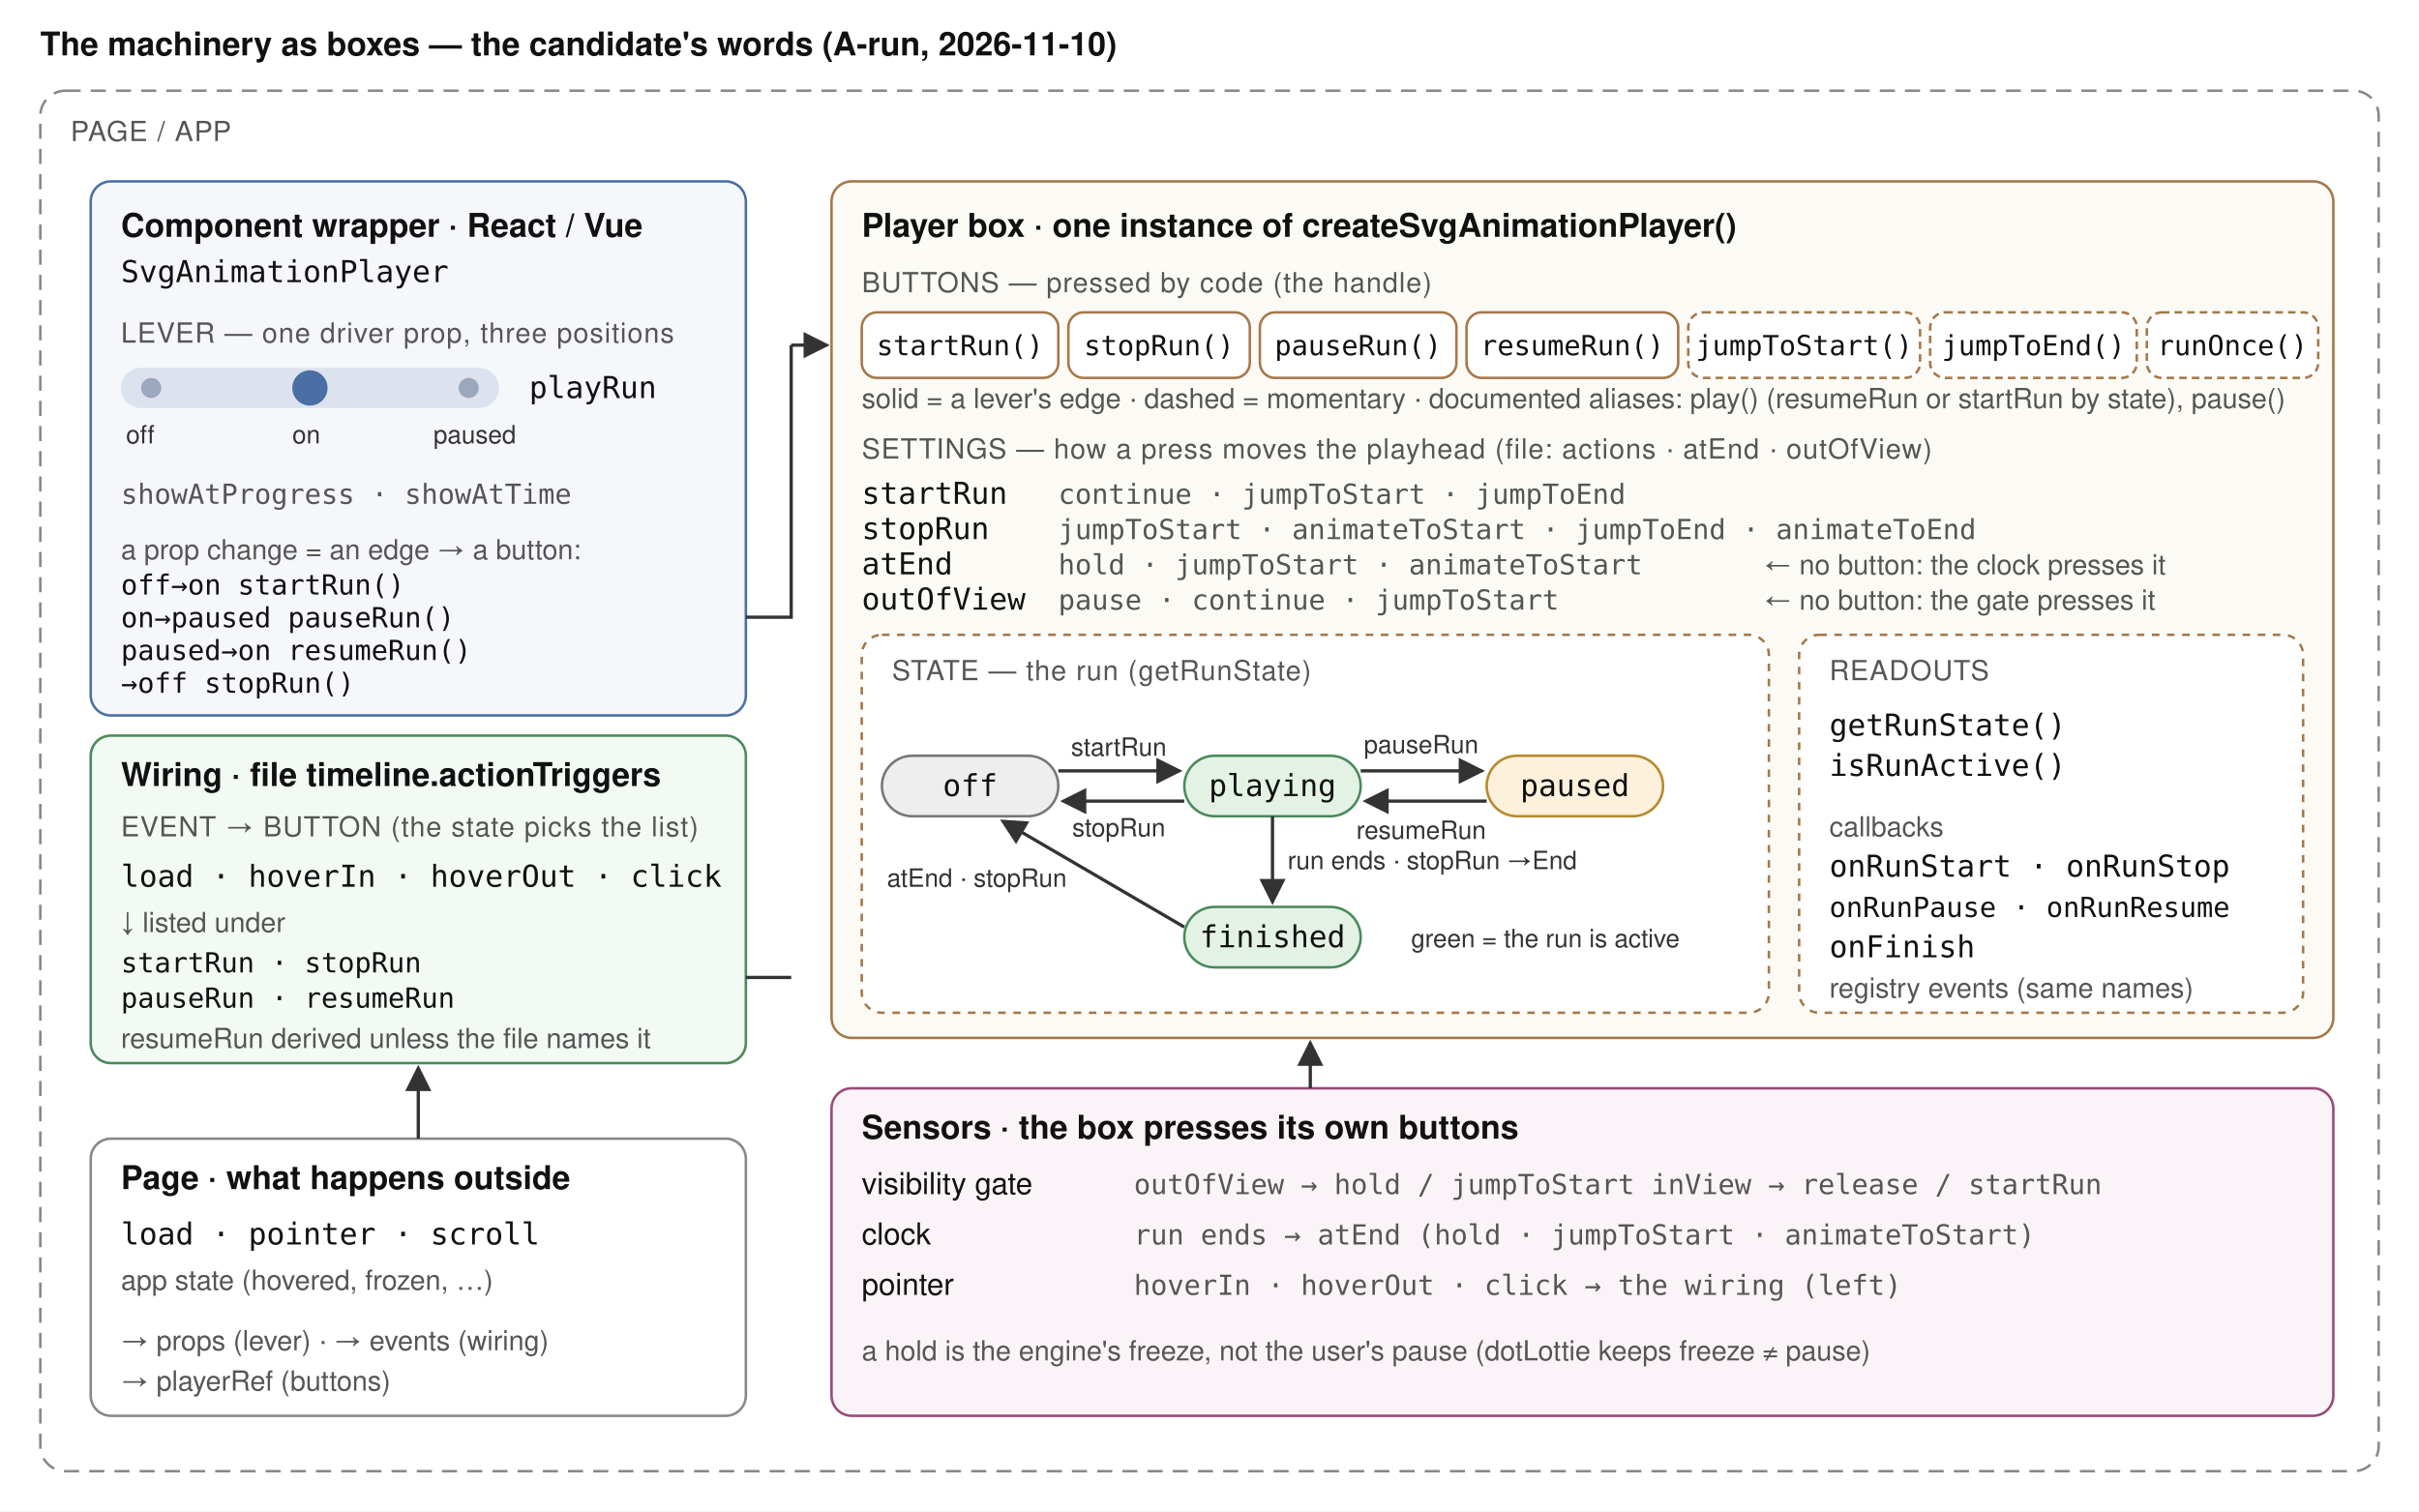
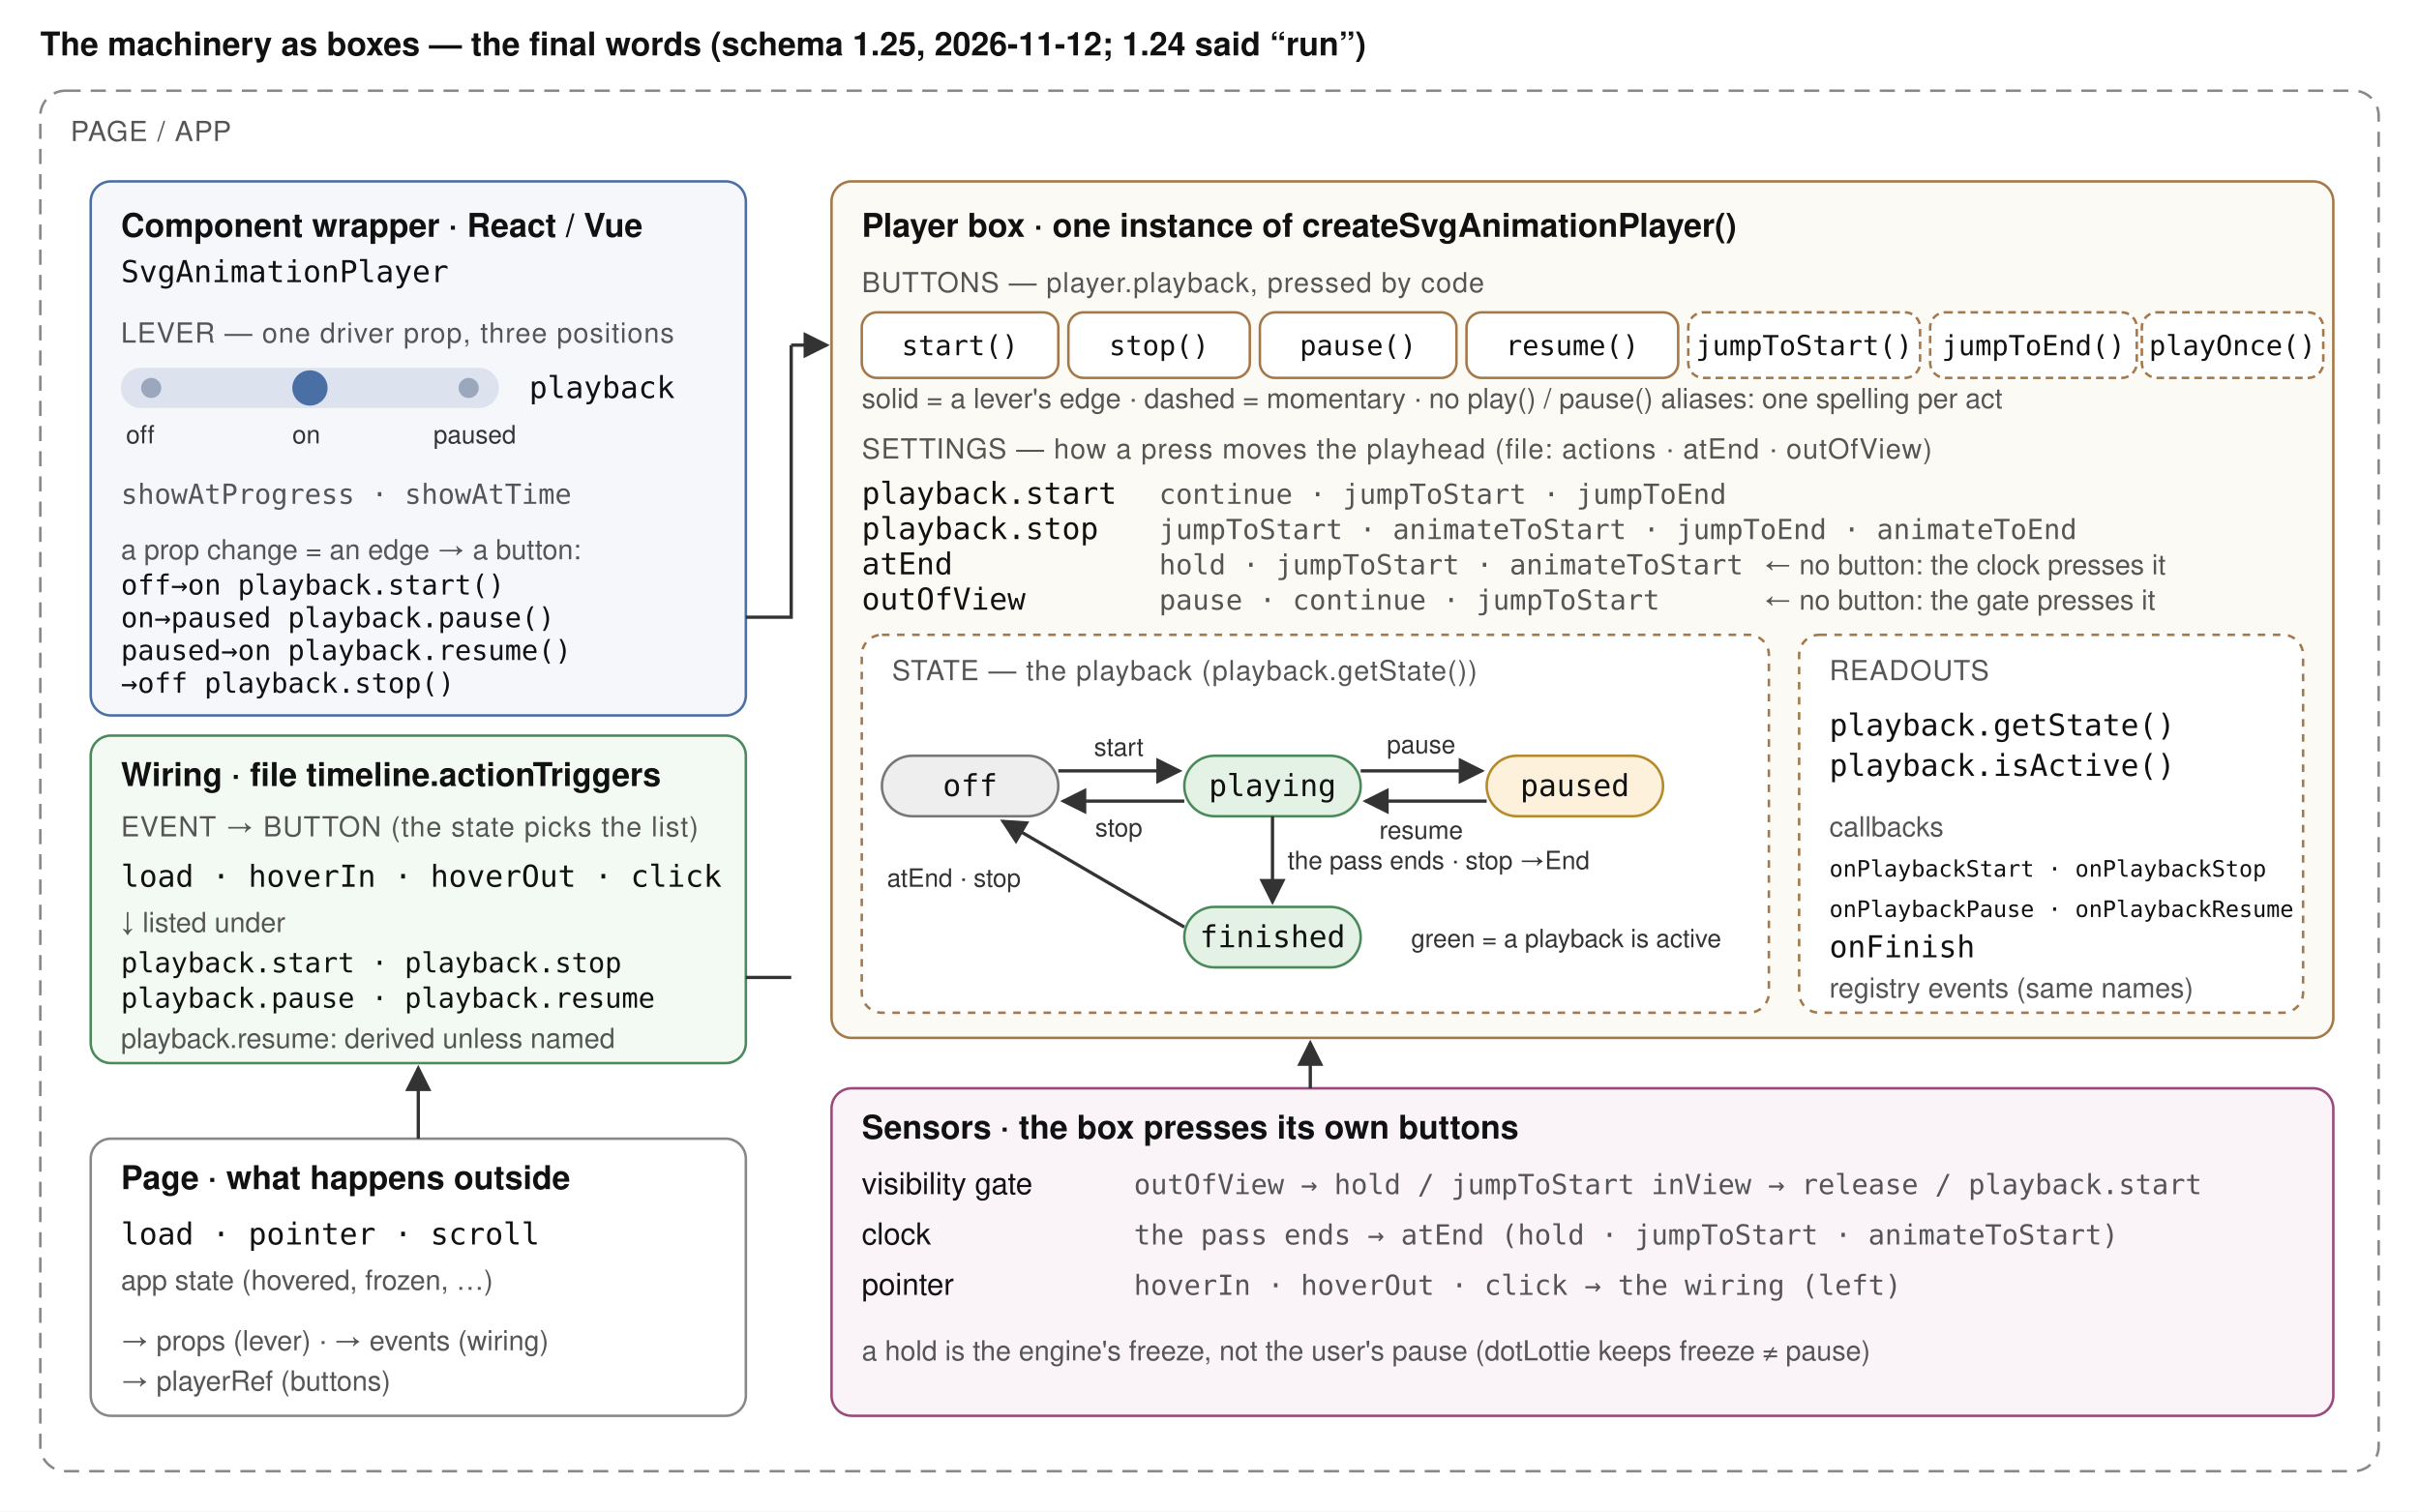
<svg xmlns="http://www.w3.org/2000/svg" width="960" height="600" viewBox="0 0 960 600" font-family="system-ui, -apple-system, Segoe UI, Helvetica, Arial, sans-serif" font-size="12">
  <defs>
    <marker id="a" markerWidth="8" markerHeight="8" refX="7" refY="4" orient="auto">
      <path d="M0,0 L8,4 L0,8 z" fill="#333" />
    </marker>
    <style>
      .mono { font-family: ui-monospace, Menlo, Consolas, monospace; }
      .t { fill: #111; }
      .h { fill: #111; font-weight: 600; font-size: 13px; }
      .k { fill: #555; font-size: 11px; letter-spacing: .4px; }
      .n { fill: #555; font-size: 11px; }
      .s { fill: #333; font-size: 10px; }
      .arrow { stroke: #333; stroke-width: 1.3; fill: none; marker-end: url(#a); }
      .bus { stroke: #333; stroke-width: 1.3; fill: none; }
    </style>
  </defs>
  <rect width="960" height="600" fill="#fff" />
-   <text x="16" y="22" class="h">The machinery as boxes — the candidate's words (A-run, 2026-11-10)</text>
+   <text x="16" y="22" class="h">The machinery as boxes — the final words (schema 1.25, 2026-11-12; 1.24 said “run”)</text>
  <rect x="16" y="36" width="928" height="548" rx="10" fill="none" stroke="#888" stroke-dasharray="6 4" />
  <text x="28" y="56" class="k">PAGE / APP</text>
  <rect x="36" y="72" width="260" height="212" rx="8" fill="#f5f7fb" stroke="#4a6fa5" />
  <text x="48" y="94" class="h">Component wrapper · React / Vue</text>
  <text x="48" y="112" class="mono t">SvgAnimationPlayer</text>
  <text x="48" y="136" class="k">LEVER — one driver prop, three positions</text>
  <g>
    <rect x="48" y="146" width="150" height="16" rx="8" fill="#dde3ee" />
    <circle cx="60" cy="154" r="4" fill="#9aa7bd" />
    <circle cx="123" cy="154" r="7" fill="#4a6fa5" />
    <circle cx="186" cy="154" r="4" fill="#9aa7bd" />
    <text x="50" y="176" class="s">off</text>
    <text x="116" y="176" class="s">on</text>
    <text x="172" y="176" class="s">paused</text>
-     <text x="210" y="158" class="mono t">playRun</text>
+     <text x="210" y="158" class="mono t">playback</text>
  </g>
  <text x="48" y="200" class="mono n">showAtProgress · showAtTime</text>
  <text x="48" y="222" class="n">a prop change = an edge → a button:</text>
-   <text x="48" y="236" class="mono t" font-size="11">off→on      startRun()</text>
-   <text x="48" y="249" class="mono t" font-size="11">on→paused   pauseRun()</text>
-   <text x="48" y="262" class="mono t" font-size="11">paused→on   resumeRun()</text>
-   <text x="48" y="275" class="mono t" font-size="11">→off        stopRun()</text>
+   <text x="48" y="236" class="mono t" font-size="11">off→on      playback.start()</text>
+   <text x="48" y="249" class="mono t" font-size="11">on→paused   playback.pause()</text>
+   <text x="48" y="262" class="mono t" font-size="11">paused→on   playback.resume()</text>
+   <text x="48" y="275" class="mono t" font-size="11">→off        playback.stop()</text>
  <rect x="330" y="72" width="596" height="340" rx="8" fill="#fbfaf5" stroke="#a5784a" />
  <text x="342" y="94" class="h">Player box · one instance of createSvgAnimationPlayer()</text>
-   <text x="342" y="116" class="k">BUTTONS — pressed by code (the handle)</text>
+   <text x="342" y="116" class="k">BUTTONS — player.playback, pressed by code</text>
  <g class="mono" font-size="11" text-anchor="middle">
    <rect x="342" y="124" width="78" height="26" rx="6" fill="#fff" stroke="#a5784a" />
-     <text x="381" y="141" class="t">startRun()</text>
+     <text x="381" y="141" class="t">start()</text>
    <rect x="424" y="124" width="72" height="26" rx="6" fill="#fff" stroke="#a5784a" />
-     <text x="460" y="141" class="t">stopRun()</text>
+     <text x="460" y="141" class="t">stop()</text>
    <rect x="500" y="124" width="78" height="26" rx="6" fill="#fff" stroke="#a5784a" />
-     <text x="539" y="141" class="t">pauseRun()</text>
+     <text x="539" y="141" class="t">pause()</text>
    <rect x="582" y="124" width="84" height="26" rx="6" fill="#fff" stroke="#a5784a" />
-     <text x="624" y="141" class="t">resumeRun()</text>
+     <text x="624" y="141" class="t">resume()</text>
    <rect x="670" y="124" width="92" height="26" rx="6" fill="#fff" stroke="#a5784a" stroke-dasharray="3 2" />
    <text x="716" y="141" class="t">jumpToStart()</text>
    <rect x="766" y="124" width="82" height="26" rx="6" fill="#fff" stroke="#a5784a" stroke-dasharray="3 2" />
    <text x="807" y="141" class="t">jumpToEnd()</text>
-     <rect x="852" y="124" width="68" height="26" rx="6" fill="#fff" stroke="#a5784a" stroke-dasharray="3 2" />
-     <text x="886" y="141" class="t">runOnce()</text>
+     <rect x="850" y="124" width="72" height="26" rx="6" fill="#fff" stroke="#a5784a" stroke-dasharray="3 2" />
+     <text x="886" y="141" class="t">playOnce()</text>
  </g>
-   <text x="342" y="162" class="n">solid = a lever's edge · dashed = momentary · documented aliases: play() (resumeRun or startRun by state), pause()</text>
+   <text x="342" y="162" class="n">solid = a lever's edge · dashed = momentary · no play() / pause() aliases: one spelling per act</text>
  <text x="342" y="182" class="k">SETTINGS — how a press moves the playhead (file: actions · atEnd · outOfView)</text>
-   <text x="342" y="200" class="mono t">startRun</text>
-   <text x="420" y="200" class="mono n">continue · jumpToStart · jumpToEnd</text>
-   <text x="342" y="214" class="mono t">stopRun</text>
-   <text x="420" y="214" class="mono n">jumpToStart · animateToStart · jumpToEnd · animateToEnd</text>
+   <text x="342" y="200" class="mono t">playback.start</text>
+   <text x="460" y="200" class="mono n">continue · jumpToStart · jumpToEnd</text>
+   <text x="342" y="214" class="mono t">playback.stop</text>
+   <text x="460" y="214" class="mono n">jumpToStart · animateToStart · jumpToEnd · animateToEnd</text>
  <text x="342" y="228" class="mono t">atEnd</text>
-   <text x="420" y="228" class="mono n">hold · jumpToStart · animateToStart</text>
+   <text x="460" y="228" class="mono n">hold · jumpToStart · animateToStart</text>
  <text x="700" y="228" class="n">← no button: the clock presses it</text>
  <text x="342" y="242" class="mono t">outOfView</text>
-   <text x="420" y="242" class="mono n">pause · continue · jumpToStart</text>
+   <text x="460" y="242" class="mono n">pause · continue · jumpToStart</text>
  <text x="700" y="242" class="n">← no button: the gate presses it</text>
  <rect x="342" y="252" width="360" height="150" rx="8" fill="#fff" stroke="#a5784a" stroke-dasharray="3 3" />
-   <text x="354" y="270" class="k">STATE — the run (getRunState)</text>
+   <text x="354" y="270" class="k">STATE — the playback (playback.getState())</text>
  <g class="mono" font-size="12" text-anchor="middle">
    <rect x="350" y="300" width="70" height="24" rx="12" fill="#eee" stroke="#777" />
    <text x="385" y="316" class="t">off</text>
    <rect x="470" y="300" width="70" height="24" rx="12" fill="#e4f2e6" stroke="#4a8a5a" />
    <text x="505" y="316" class="t">playing</text>
    <rect x="590" y="300" width="70" height="24" rx="12" fill="#fdf1dc" stroke="#b58a2a" />
    <text x="625" y="316" class="t">paused</text>
    <rect x="470" y="360" width="70" height="24" rx="12" fill="#e4f2e6" stroke="#4a8a5a" />
    <text x="505" y="376" class="t">finished</text>
  </g>
  <path class="arrow" d="M420,306 L468,306" />
-   <text x="444" y="300" class="s" text-anchor="middle">startRun</text>
+   <text x="444" y="300" class="s" text-anchor="middle">start</text>
  <path class="arrow" d="M470,318 L422,318" />
-   <text x="444" y="332" class="s" text-anchor="middle">stopRun</text>
+   <text x="444" y="332" class="s" text-anchor="middle">stop</text>
  <path class="arrow" d="M540,306 L588,306" />
-   <text x="564" y="299" class="s" text-anchor="middle" font-size="9">pauseRun</text>
+   <text x="564" y="299" class="s" text-anchor="middle" font-size="9">pause</text>
  <path class="arrow" d="M590,318 L542,318" />
-   <text x="564" y="333" class="s" text-anchor="middle" font-size="9">resumeRun</text>
+   <text x="564" y="333" class="s" text-anchor="middle" font-size="9">resume</text>
  <path class="arrow" d="M505,324 L505,358" />
-   <text x="511" y="345" class="s">run ends · stopRun →End</text>
+   <text x="511" y="345" class="s">the pass ends · stop →End</text>
  <path class="arrow" d="M470,368 L398,326" />
-   <text x="352" y="352" class="s">atEnd · stopRun</text>
-   <text x="560" y="376" class="s">green = the run is active</text>
+   <text x="352" y="352" class="s">atEnd · stop</text>
+   <text x="560" y="376" class="s">green = a playback is active</text>
  <rect x="714" y="252" width="200" height="150" rx="8" fill="#fff" stroke="#a5784a" stroke-dasharray="3 3" />
  <text x="726" y="270" class="k">READOUTS</text>
-   <text x="726" y="292" class="mono t">getRunState()</text>
-   <text x="726" y="308" class="mono t">isRunActive()</text>
+   <text x="726" y="292" class="mono t">playback.getState()</text>
+   <text x="726" y="308" class="mono t">playback.isActive()</text>
  <text x="726" y="332" class="n">callbacks</text>
-   <text x="726" y="348" class="mono t">onRunStart · onRunStop</text>
-   <text x="726" y="364" class="mono t" font-size="11">onRunPause · onRunResume</text>
+   <text x="726" y="348" class="mono t" font-size="9">onPlaybackStart · onPlaybackStop</text>
+   <text x="726" y="364" class="mono t" font-size="9">onPlaybackPause · onPlaybackResume</text>
  <text x="726" y="380" class="mono t">onFinish</text>
  <text x="726" y="396" class="n">registry events (same names)</text>
  <rect x="36" y="292" width="260" height="130" rx="8" fill="#f3faf4" stroke="#4a8a5a" />
  <text x="48" y="312" class="h">Wiring · file timeline.actionTriggers</text>
  <text x="48" y="332" class="k">EVENT → BUTTON (the state picks the list)</text>
  <text x="48" y="352" class="mono t">load · hoverIn · hoverOut · click</text>
  <text x="48" y="370" class="n">↓ listed under</text>
-   <text x="48" y="386" class="mono t" font-size="11">startRun · stopRun</text>
-   <text x="48" y="400" class="mono t" font-size="11">pauseRun · resumeRun</text>
-   <text x="48" y="416" class="n">resumeRun derived unless the file names it</text>
+   <text x="48" y="386" class="mono t" font-size="11">playback.start · playback.stop</text>
+   <text x="48" y="400" class="mono t" font-size="11">playback.pause · playback.resume</text>
+   <text x="48" y="416" class="n">playback.resume: derived unless named</text>
  <rect x="330" y="432" width="596" height="130" rx="8" fill="#faf3f7" stroke="#9a4a7a" />
  <text x="342" y="452" class="h">Sensors · the box presses its own buttons</text>
  <text x="342" y="474" class="t">visibility gate</text>
-   <text x="450" y="474" class="mono n">outOfView → hold / jumpToStart    inView → release / startRun</text>
+   <text x="450" y="474" class="mono n">outOfView → hold / jumpToStart    inView → release / playback.start</text>
  <text x="342" y="494" class="t">clock</text>
-   <text x="450" y="494" class="mono n">run ends → atEnd (hold · jumpToStart · animateToStart)</text>
+   <text x="450" y="494" class="mono n">the pass ends → atEnd (hold · jumpToStart · animateToStart)</text>
  <text x="342" y="514" class="t">pointer</text>
  <text x="450" y="514" class="mono n">hoverIn · hoverOut · click → the wiring (left)</text>
  <text x="342" y="540" class="n">a hold is the engine's freeze, not the user's pause (dotLottie keeps freeze ≠ pause)</text>
  <rect x="36" y="452" width="260" height="110" rx="8" fill="#fff" stroke="#888" />
  <text x="48" y="472" class="h">Page · what happens outside</text>
  <text x="48" y="494" class="mono t">load · pointer · scroll</text>
  <text x="48" y="512" class="n">app state (hovered, frozen, …)</text>
  <text x="48" y="536" class="n">→ props (lever) · → events (wiring)</text>
  <text x="48" y="552" class="n">→ playerRef (buttons)</text>
  <path class="bus" d="M296,245 L314,245 L314,137" />
  <path class="bus" d="M296,388 L314,388" />
  <path class="arrow" d="M314,137 L328,137" />
  <path class="arrow" d="M166,452 L166,424" />
  <path class="arrow" d="M520,432 L520,414" />
</svg>
